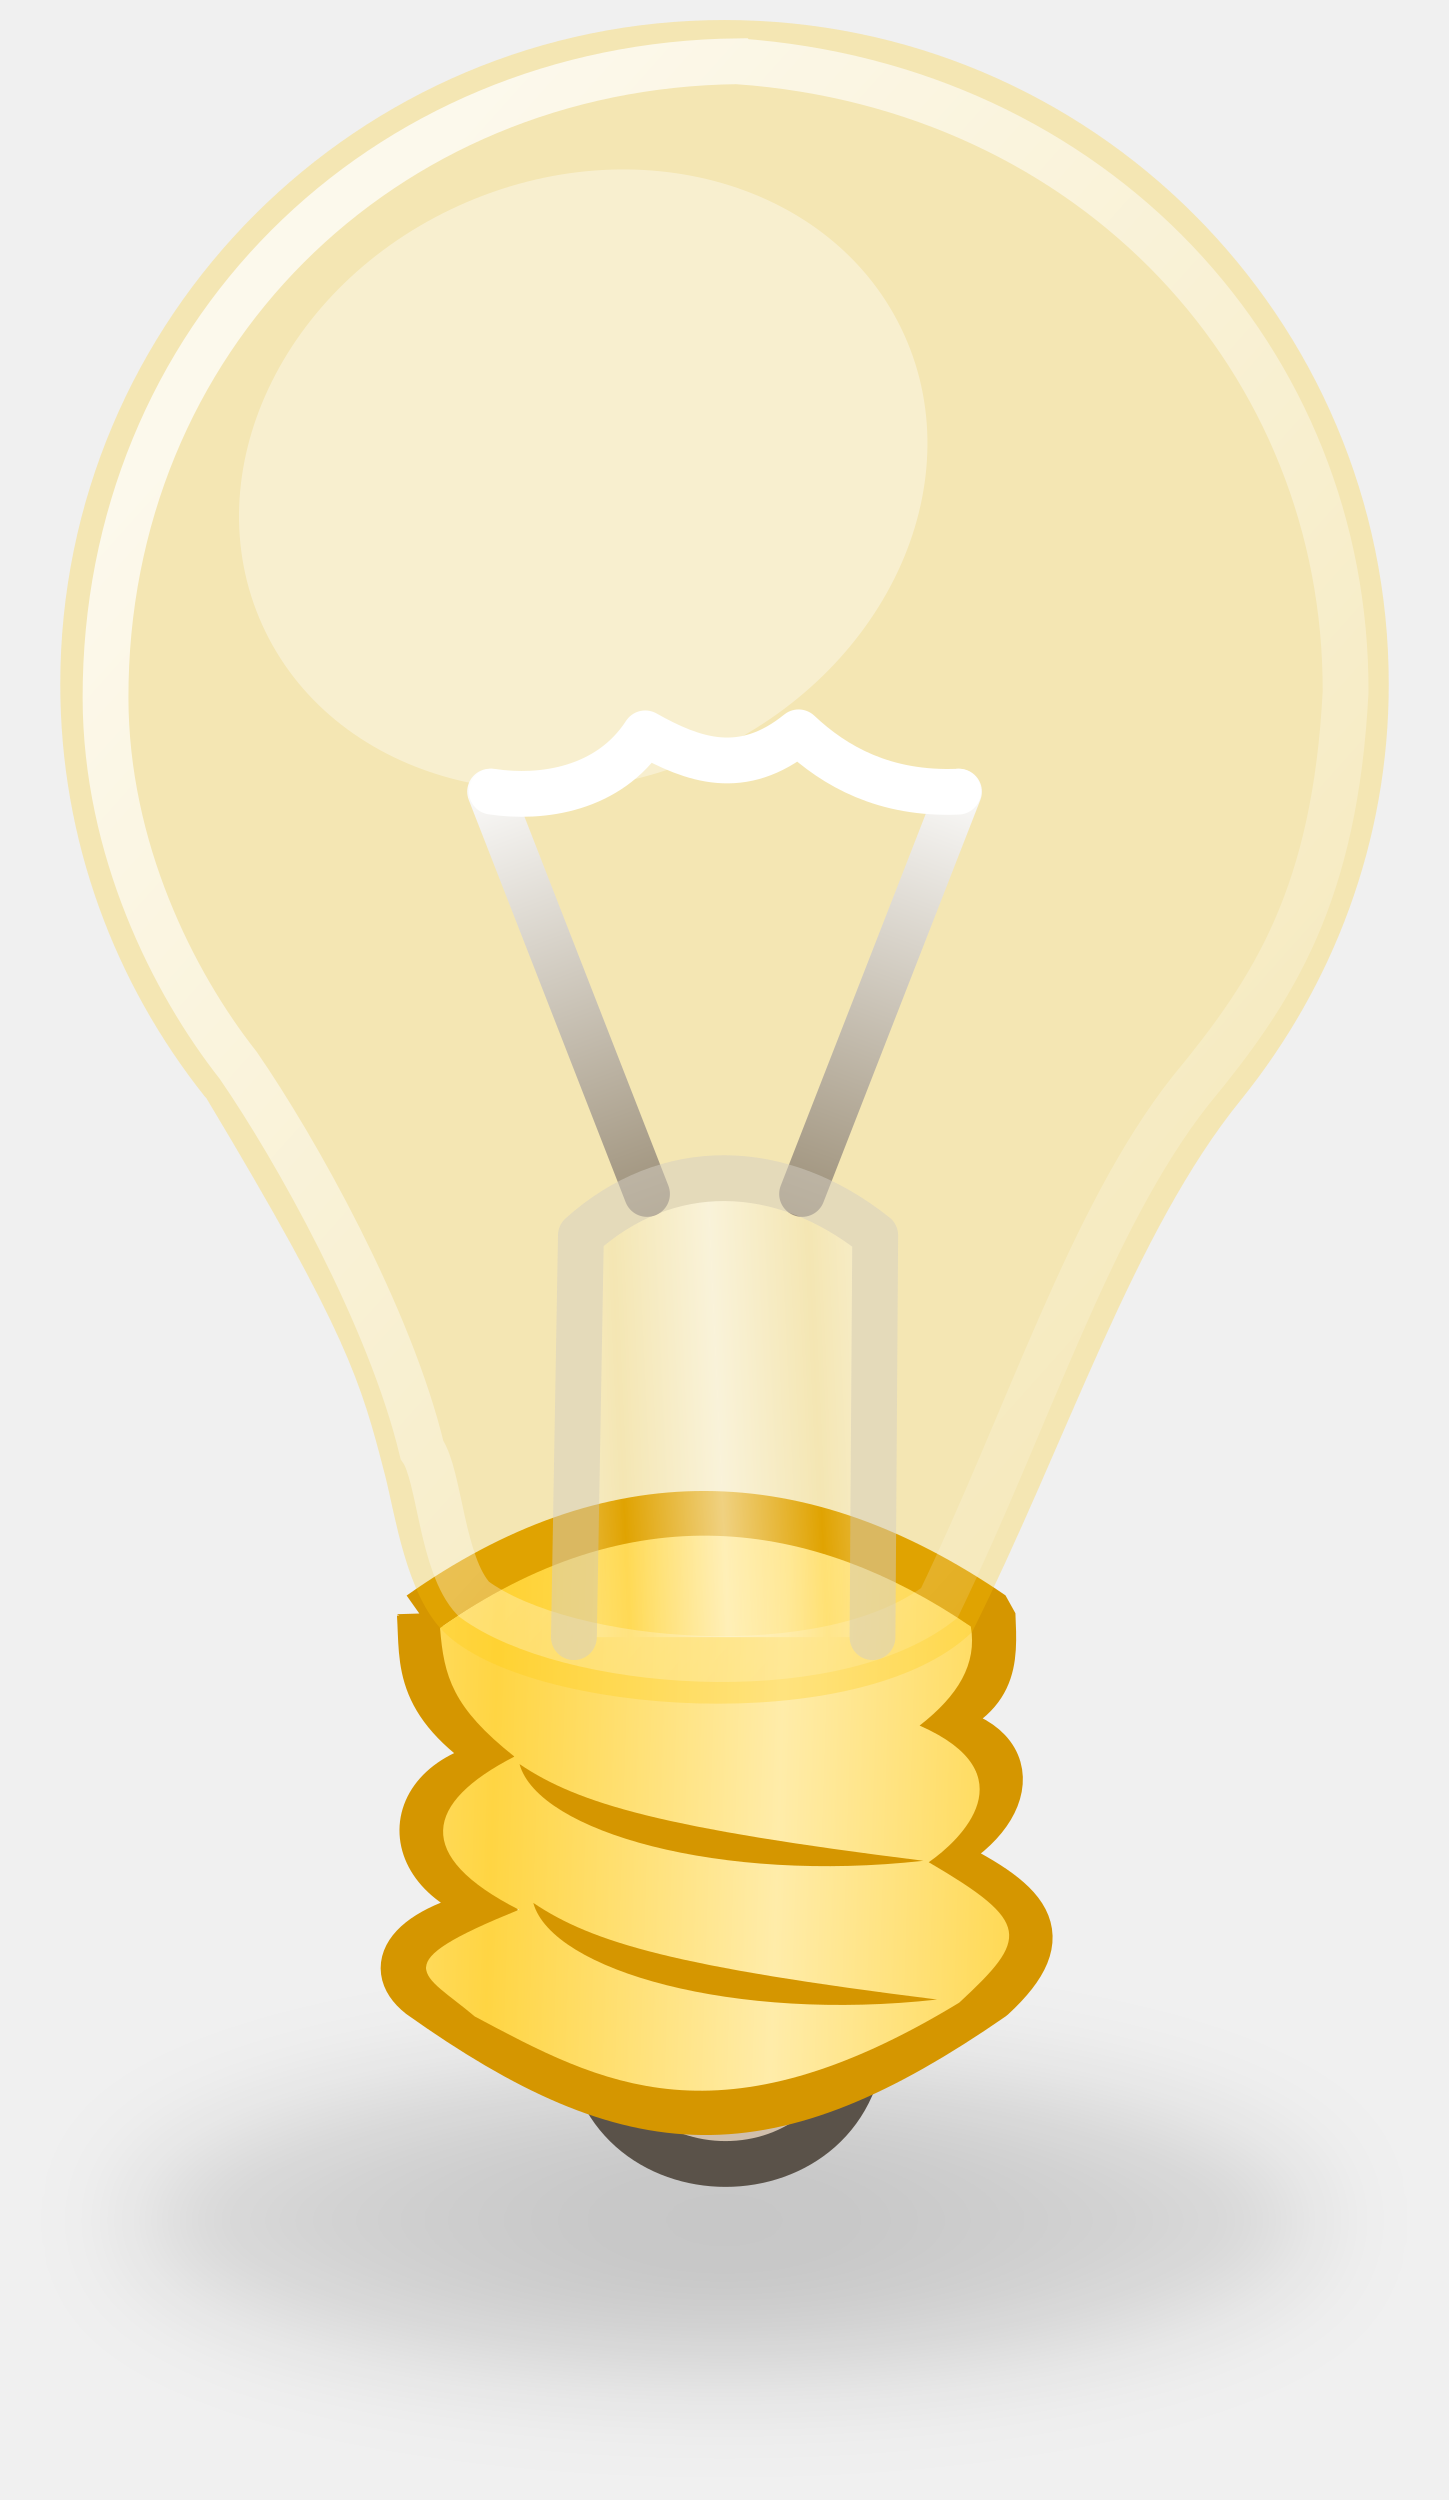
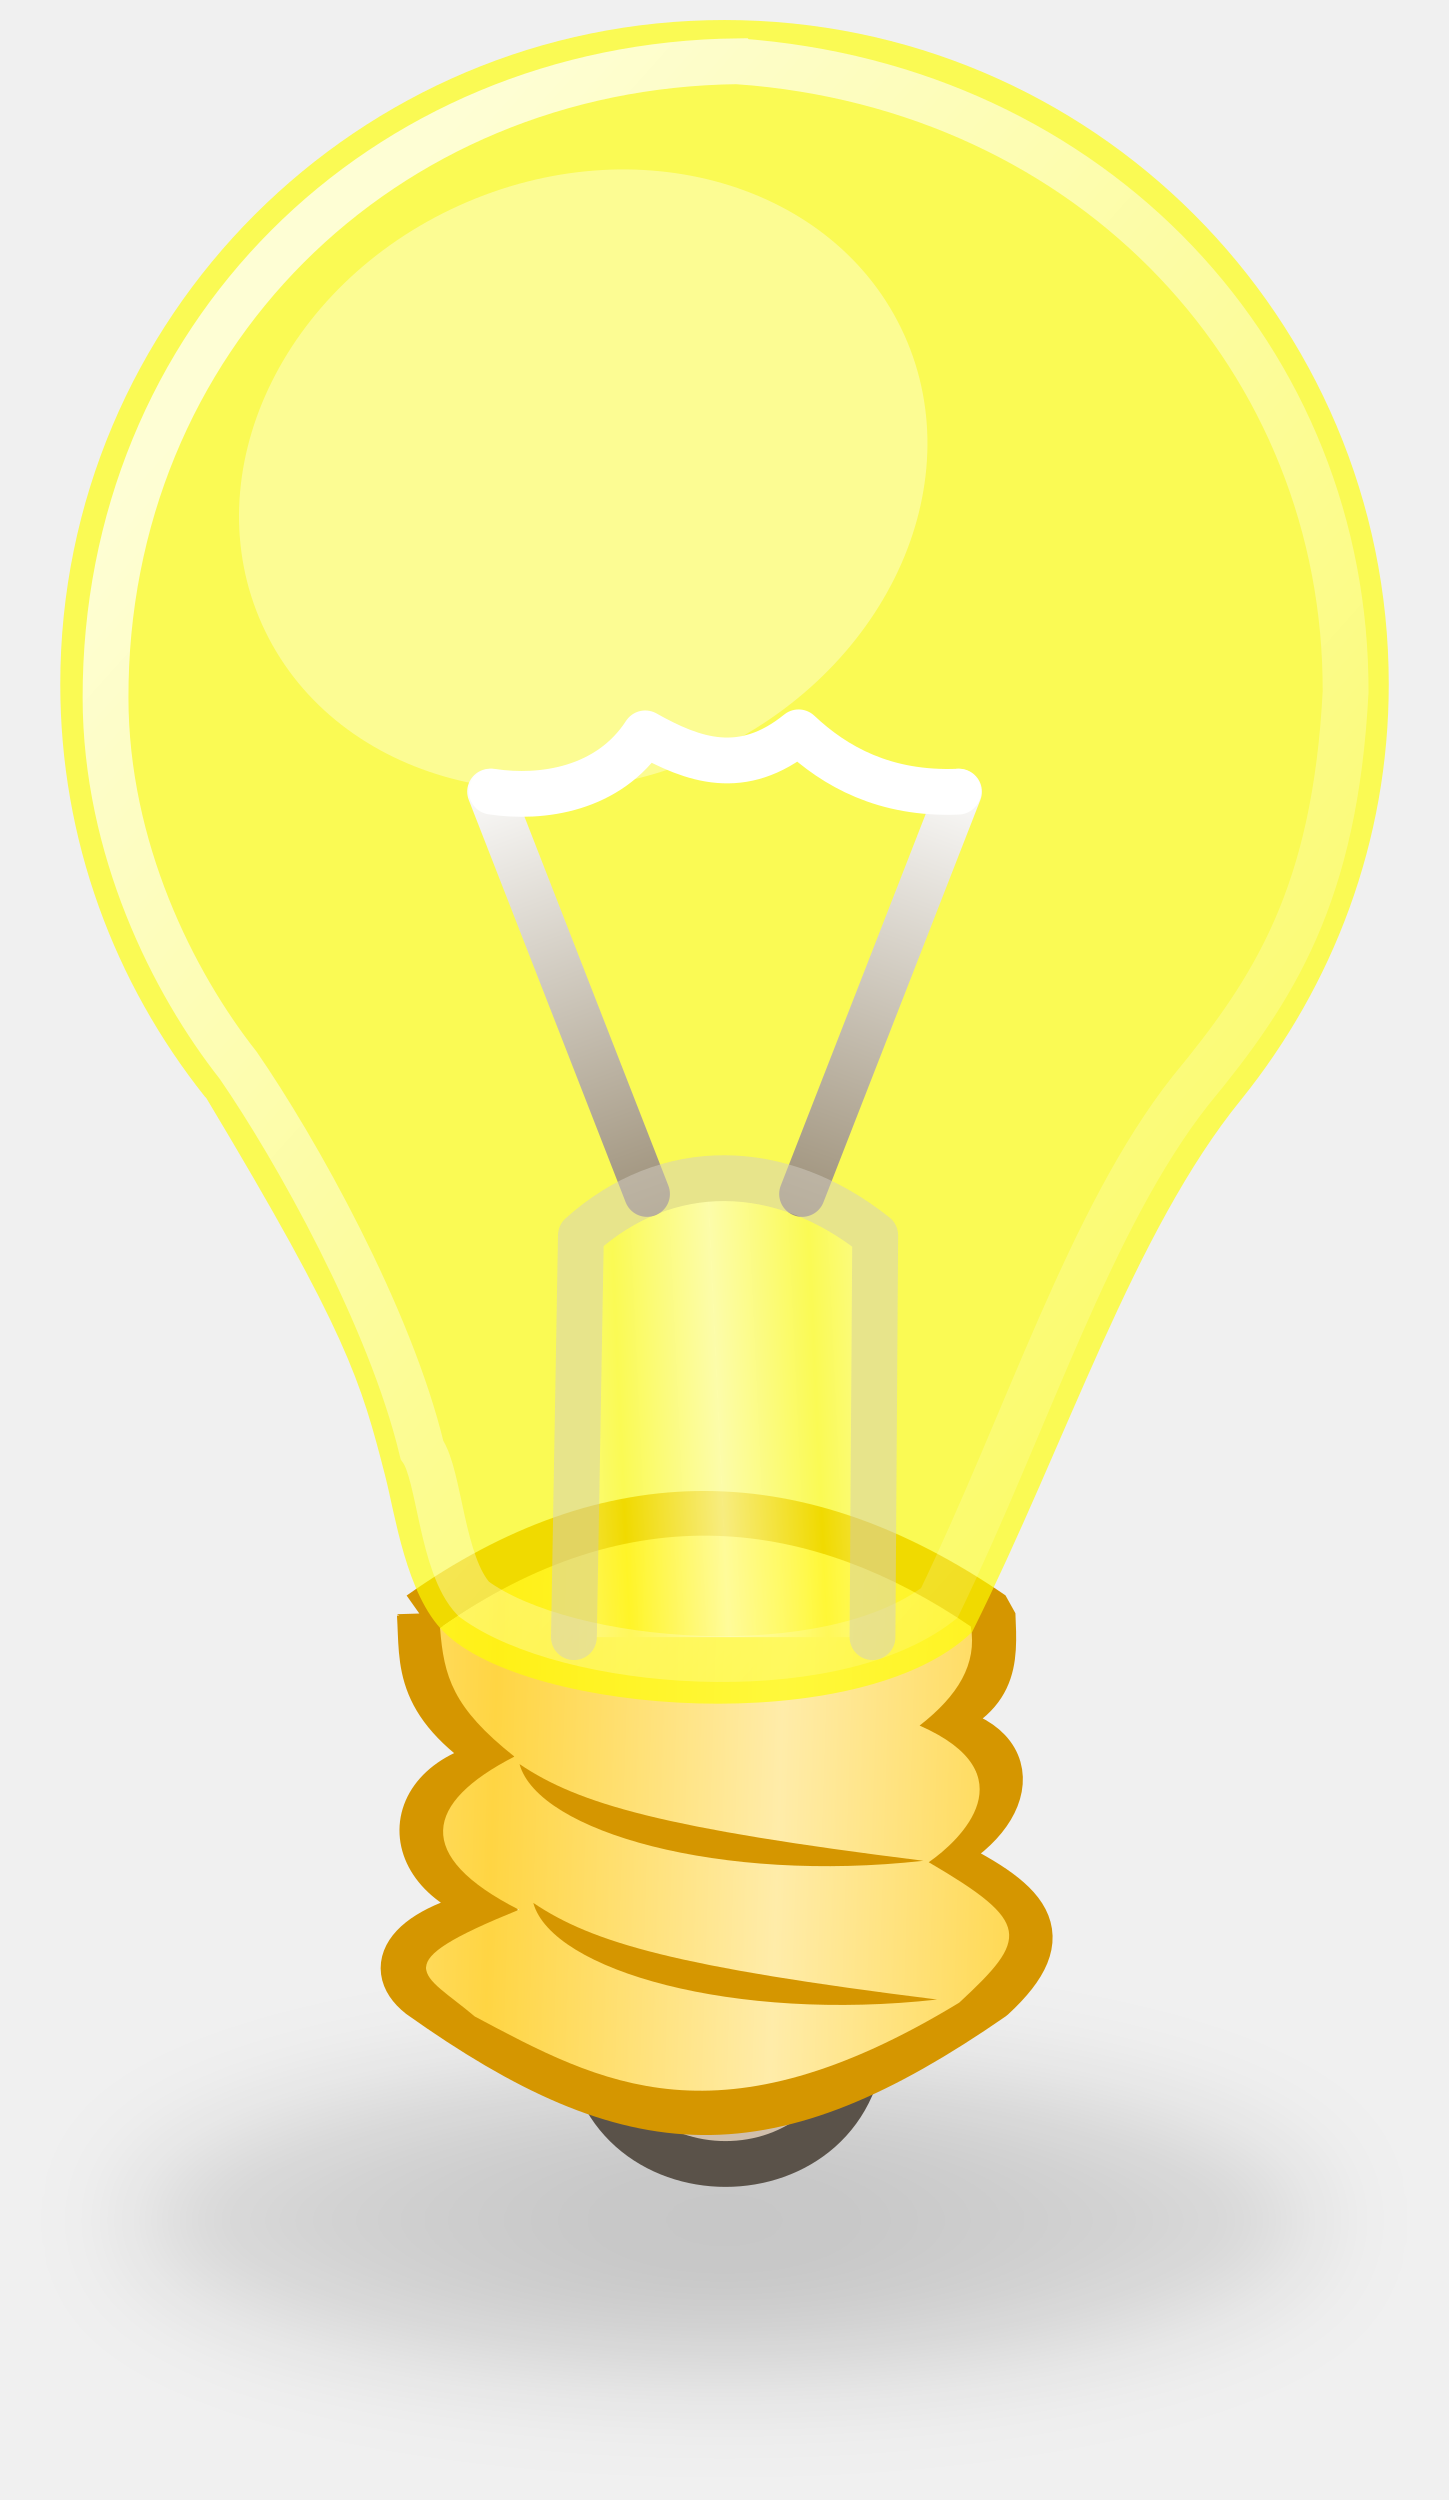
<svg xmlns="http://www.w3.org/2000/svg" xmlns:xlink="http://www.w3.org/1999/xlink" viewBox="0 0 27.811 47.987" version="1.1" id="svg73">
  <defs id="defs39">
    <filter id="k" x="-.106" y="-.415" width="1.212" height="1.831">
      <feGaussianBlur stdDeviation="1.154" id="feGaussianBlur2" />
    </filter>
    <linearGradient id="j" x1="18.929" x2="25.179" y1="1045.3" y2="1045.5" gradientUnits="userSpaceOnUse" spreadMethod="reflect">
      <stop stop-color="#ffd543" offset="0" id="stop5" />
      <stop stop-color="#ffeca9" offset="1" id="stop7" />
    </linearGradient>
    <linearGradient id="i" x1="9.076" x2="31.059" y1="1006.4" y2="1040.4" gradientUnits="userSpaceOnUse">
      <stop stop-color="#729fcf" offset="0" id="stop10" />
      <stop stop-color="#3465a4" offset="1" id="stop12" />
    </linearGradient>
    <linearGradient id="b">
      <stop stop-color="#fff" offset="0" id="stop15" />
      <stop stop-color="#fff" stop-opacity="0" offset="1" id="stop17" />
    </linearGradient>
    <linearGradient id="a">
      <stop stop-color="#fff" offset="0" id="stop20" />
      <stop stop-color="#837356" offset="1" id="stop22" />
    </linearGradient>
    <linearGradient id="h" x1="15.536" x2="42.623" y1="1010.8" y2="1035" gradientUnits="userSpaceOnUse" xlink:href="#b" />
    <linearGradient id="g" x1="21.732" x2="21.571" y1="21.438" y2="31.795" gradientTransform="matrix(.71907 -.28041 .46212 1.185 -6.21 1005.7)" gradientUnits="userSpaceOnUse" xlink:href="#a" />
    <linearGradient id="f" x1="21.732" x2="21.571" y1="21.438" y2="31.795" gradientTransform="matrix(-.71907 -.28041 -.46212 1.185 53.825 1005.7)" gradientUnits="userSpaceOnUse" xlink:href="#a" />
    <linearGradient id="e" x1="23.887" x2="26.034" y1="1036.2" y2="1036.1" gradientUnits="userSpaceOnUse" xlink:href="#b" spreadMethod="reflect" />
    <radialGradient id="d" cx="-12.895" cy="47.333" r="15.813" gradientTransform="matrix(1 0 0 .38609 0 29.058)" gradientUnits="userSpaceOnUse">
      <stop offset="0" id="stop29" />
      <stop stop-opacity=".389" offset="1" id="stop31" />
    </radialGradient>
    <radialGradient id="c" cx="23.656" cy="18.72" r="15" gradientTransform="matrix(.9994 -.034562 .050507 1.4605 -.57423 997.5)" gradientUnits="userSpaceOnUse">
      <stop stop-color="#fff" stop-opacity=".337" offset="0" id="stop34" />
      <stop stop-color="#729fcf" stop-opacity=".89" offset="1" id="stop36" />
    </radialGradient>
  </defs>
  <path transform="matrix(.87934 0 0 .87934 25.244 .99609)" d="m0.148 47.333c0 1.842-5.84 3.335-13.043 3.335s-13.043-1.493-13.043-3.335 5.84-3.335 13.043-3.335 13.043 1.493 13.043 3.335z" fill="url(#d)" filter="url(#k)" opacity=".193" id="path41" />
  <g transform="matrix(0.87934,0,0,0.87934,-7.2083,-883.88)" id="g71">
    <path d="m 21.035,1049.4 h 6 c 0,4 -6,4 -6,0 z" fill="#d0bfac" stroke="#5a5249" id="path43" />
    <path d="m 17.362,1040.4 c 4.167,-2.946 8.271,-2.896 12.501,0 0.047,1.055 0.101,1.887 -1.607,2.415 2.391,0.205 2.207,1.916 0.357,2.857 2.052,0.988 2.765,1.695 1.25,3.096 -4.904,3.399 -7.823,3.282 -12.501,-0.045 -0.833,-0.66 -0.222,-1.56 2.054,-1.936 -2.586,-0.435 -2.681,-2.809 -0.179,-3.17 -1.993,-1.219 -1.807,-2.132 -1.875,-3.218 z" fill="none" stroke="#d59600" stroke-linecap="square" stroke-linejoin="bevel" id="path45" />
    <path d="m 17.804,1040.7 c 4.167,-2.946 8.095,-2.406 11.585,-0.032 0.141,0.818 -0.278,1.508 -1.118,2.162 2.407,1.057 0.897,2.5 0.199,2.983 2.257,1.319 2.181,1.663 0.666,3.065 -5.251,3.194 -7.823,1.767 -10.575,0.302 -1.133,-0.96 -2.022,-1.118 0.965,-2.33 -2.317,-1.177 -2.066,-2.335 -0.1,-3.343 -1.35,-1.07 -1.539,-1.745 -1.623,-2.808 z" fill="url(#j)" id="path47" />
-     <path d="m 24.013,1005.6 c -8.008,0 -14.5,6.492 -14.5,14.5 0,3.408 1.188,6.525 3.156,9 l 0.031,0.031 c 3.085,5.146 3.372,6.173 3.906,8.25 0.214,0.831 0.457,2.591 1.281,3.406 1.846,1.824 9.116,2.335 11.531,0 2.069,-4.148 3.529,-8.744 5.875,-11.625 2,-2.486 3.219,-5.623 3.219,-9.062 0,-8.008 -6.492,-14.5 -14.5,-14.5 z" fill="#ffc803" opacity="0.26" id="path49" />
+     <path d="m 24.013,1005.6 c -8.008,0 -14.5,6.492 -14.5,14.5 0,3.408 1.188,6.525 3.156,9 l 0.031,0.031 c 3.085,5.146 3.372,6.173 3.906,8.25 0.214,0.831 0.457,2.591 1.281,3.406 1.846,1.824 9.116,2.335 11.531,0 2.069,-4.148 3.529,-8.744 5.875,-11.625 2,-2.486 3.219,-5.623 3.219,-9.062 0,-8.008 -6.492,-14.5 -14.5,-14.5 z" fill="#ffc803" opacity="0.65" id="path49" style="display:inline;fill:#ffff00" />
    <path d="m 24.3,1006.5 c -7.789,0.089 -13.811,6.053 -13.799,13.897 0.005,3.288 1.472,6.213 2.896,8.021 1.256,1.822 3.312,5.487 4.011,8.393 0.389,0.55 0.426,2.513 1.129,3.255 2.026,1.495 7.752,1.954 10.164,0.089 1.932,-4.003 3.294,-8.405 5.484,-11.186 1.829,-2.216 3.153,-4.272 3.385,-8.7 0.023,-7.237 -5.472,-13.21 -13.269,-13.768 z" fill="none" opacity="0.75" stroke="url(#h)" id="path53" />
    <g transform="translate(0.20586,-3.4566)" fill="none" stroke-linecap="round" id="g61">
      <path d="m 18.69,1025.9 3.425,8.782" stroke="url(#g)" id="path55" />
      <path d="m 28.925,1025.9 -3.425,8.782" stroke="url(#f)" id="path57" />
      <path d="m 18.728,1025.9 c 1.097,0.167 2.558,-0.051 3.348,-1.272 1.05,0.592 2.122,0.973 3.348,-0.022 0.793,0.747 1.878,1.359 3.482,1.295" stroke="#ffffff" stroke-linejoin="round" id="path59" />
    </g>
    <path d="m 20.725,1040.9 0.153,-8.77 c 1.875,-1.686 4.355,-1.646 6.424,0 l -0.059,8.77" fill="url(#e)" opacity="0.5" stroke="#d3cdc2" stroke-linecap="round" stroke-linejoin="round" id="path63" style="display:inline" />
    <path transform="matrix(1.0883,-0.49096,0.51575,1.1433,-1.588,1004.4)" d="m 19.761,15.549 c 0,2.894 -2.883,5.24 -6.44,5.24 -3.557,0 -6.44,-2.346 -6.44,-5.24 0,-2.894 2.883,-5.24 6.44,-5.24 3.557,0 6.44,2.346 6.44,5.24 z" fill="#ffffff" opacity="0.37" id="path65" style="display:inline" />
    <path transform="translate(0,1004.4)" d="m 19.538,39.271 c 1.297,0.875 3.139,1.403 8.816,2.11 -4.42,0.495 -8.409,-0.631 -8.816,-2.11 z" fill="#d59600" id="path67" style="display:inline" />
    <path d="m 19.838,1046.7 c 1.297,0.875 3.139,1.403 8.816,2.11 -4.42,0.495 -8.409,-0.631 -8.816,-2.11 z" fill="#d59600" id="path69" style="display:inline" />
  </g>
</svg>
